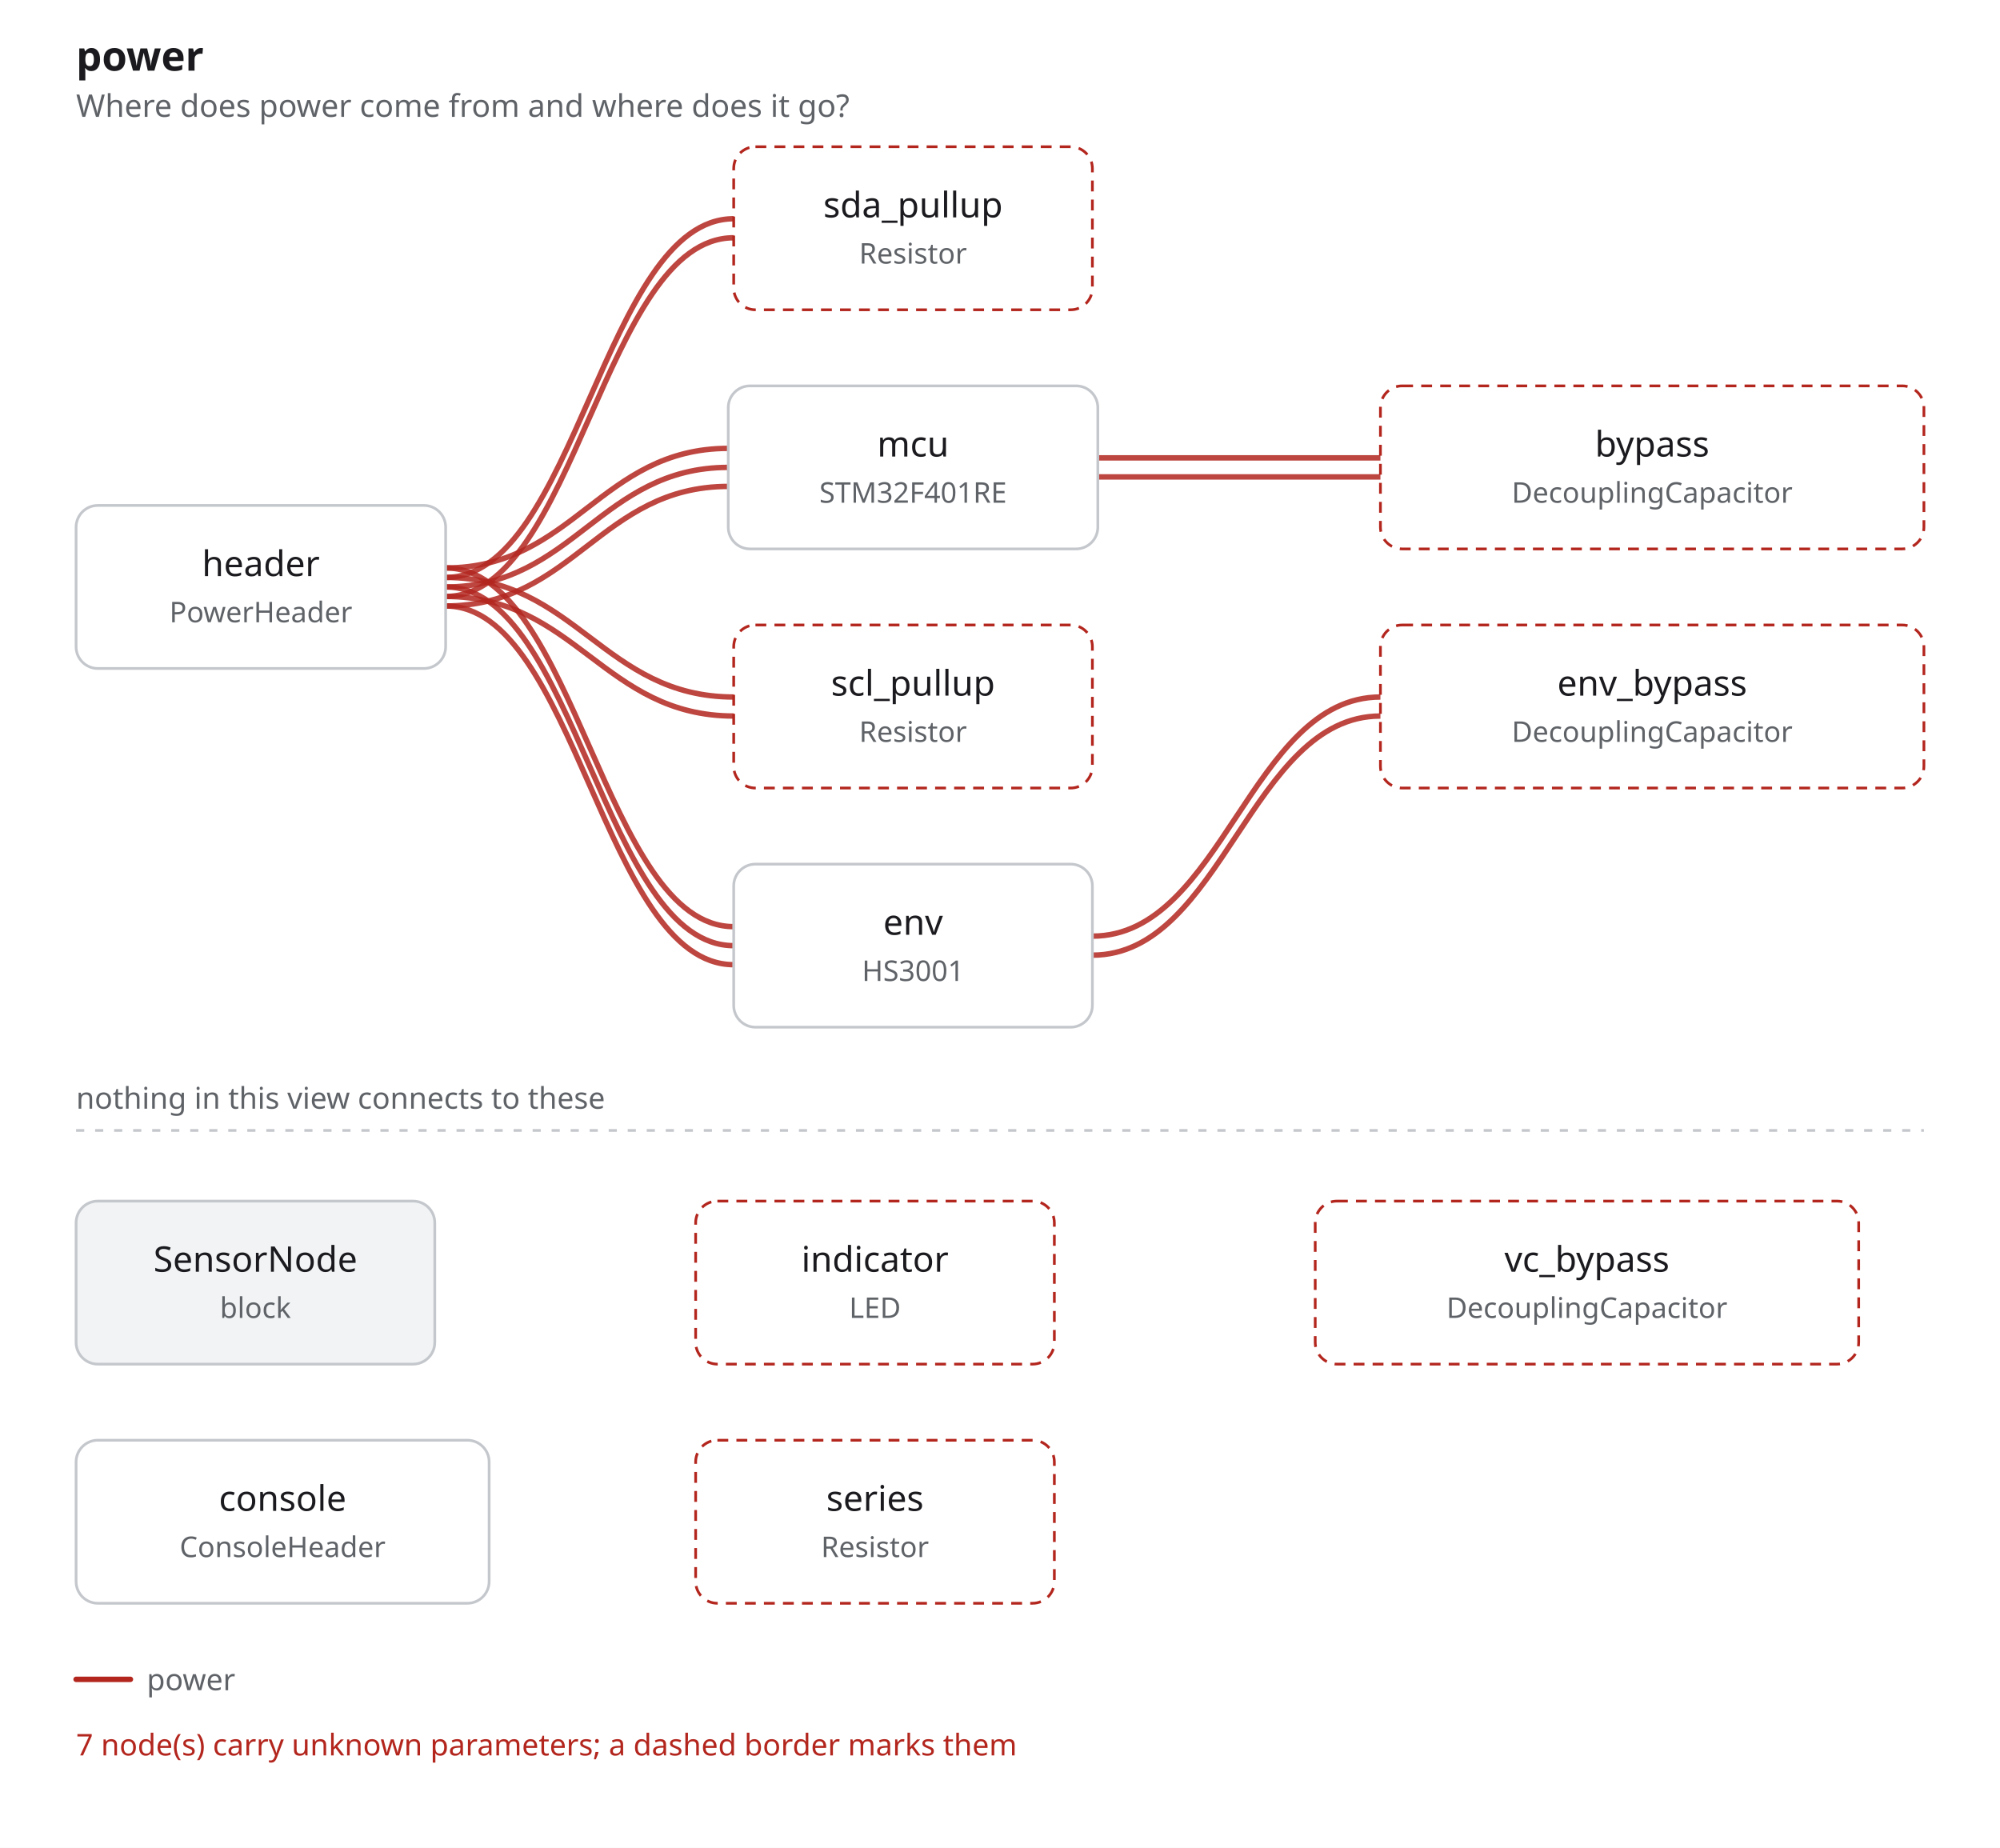
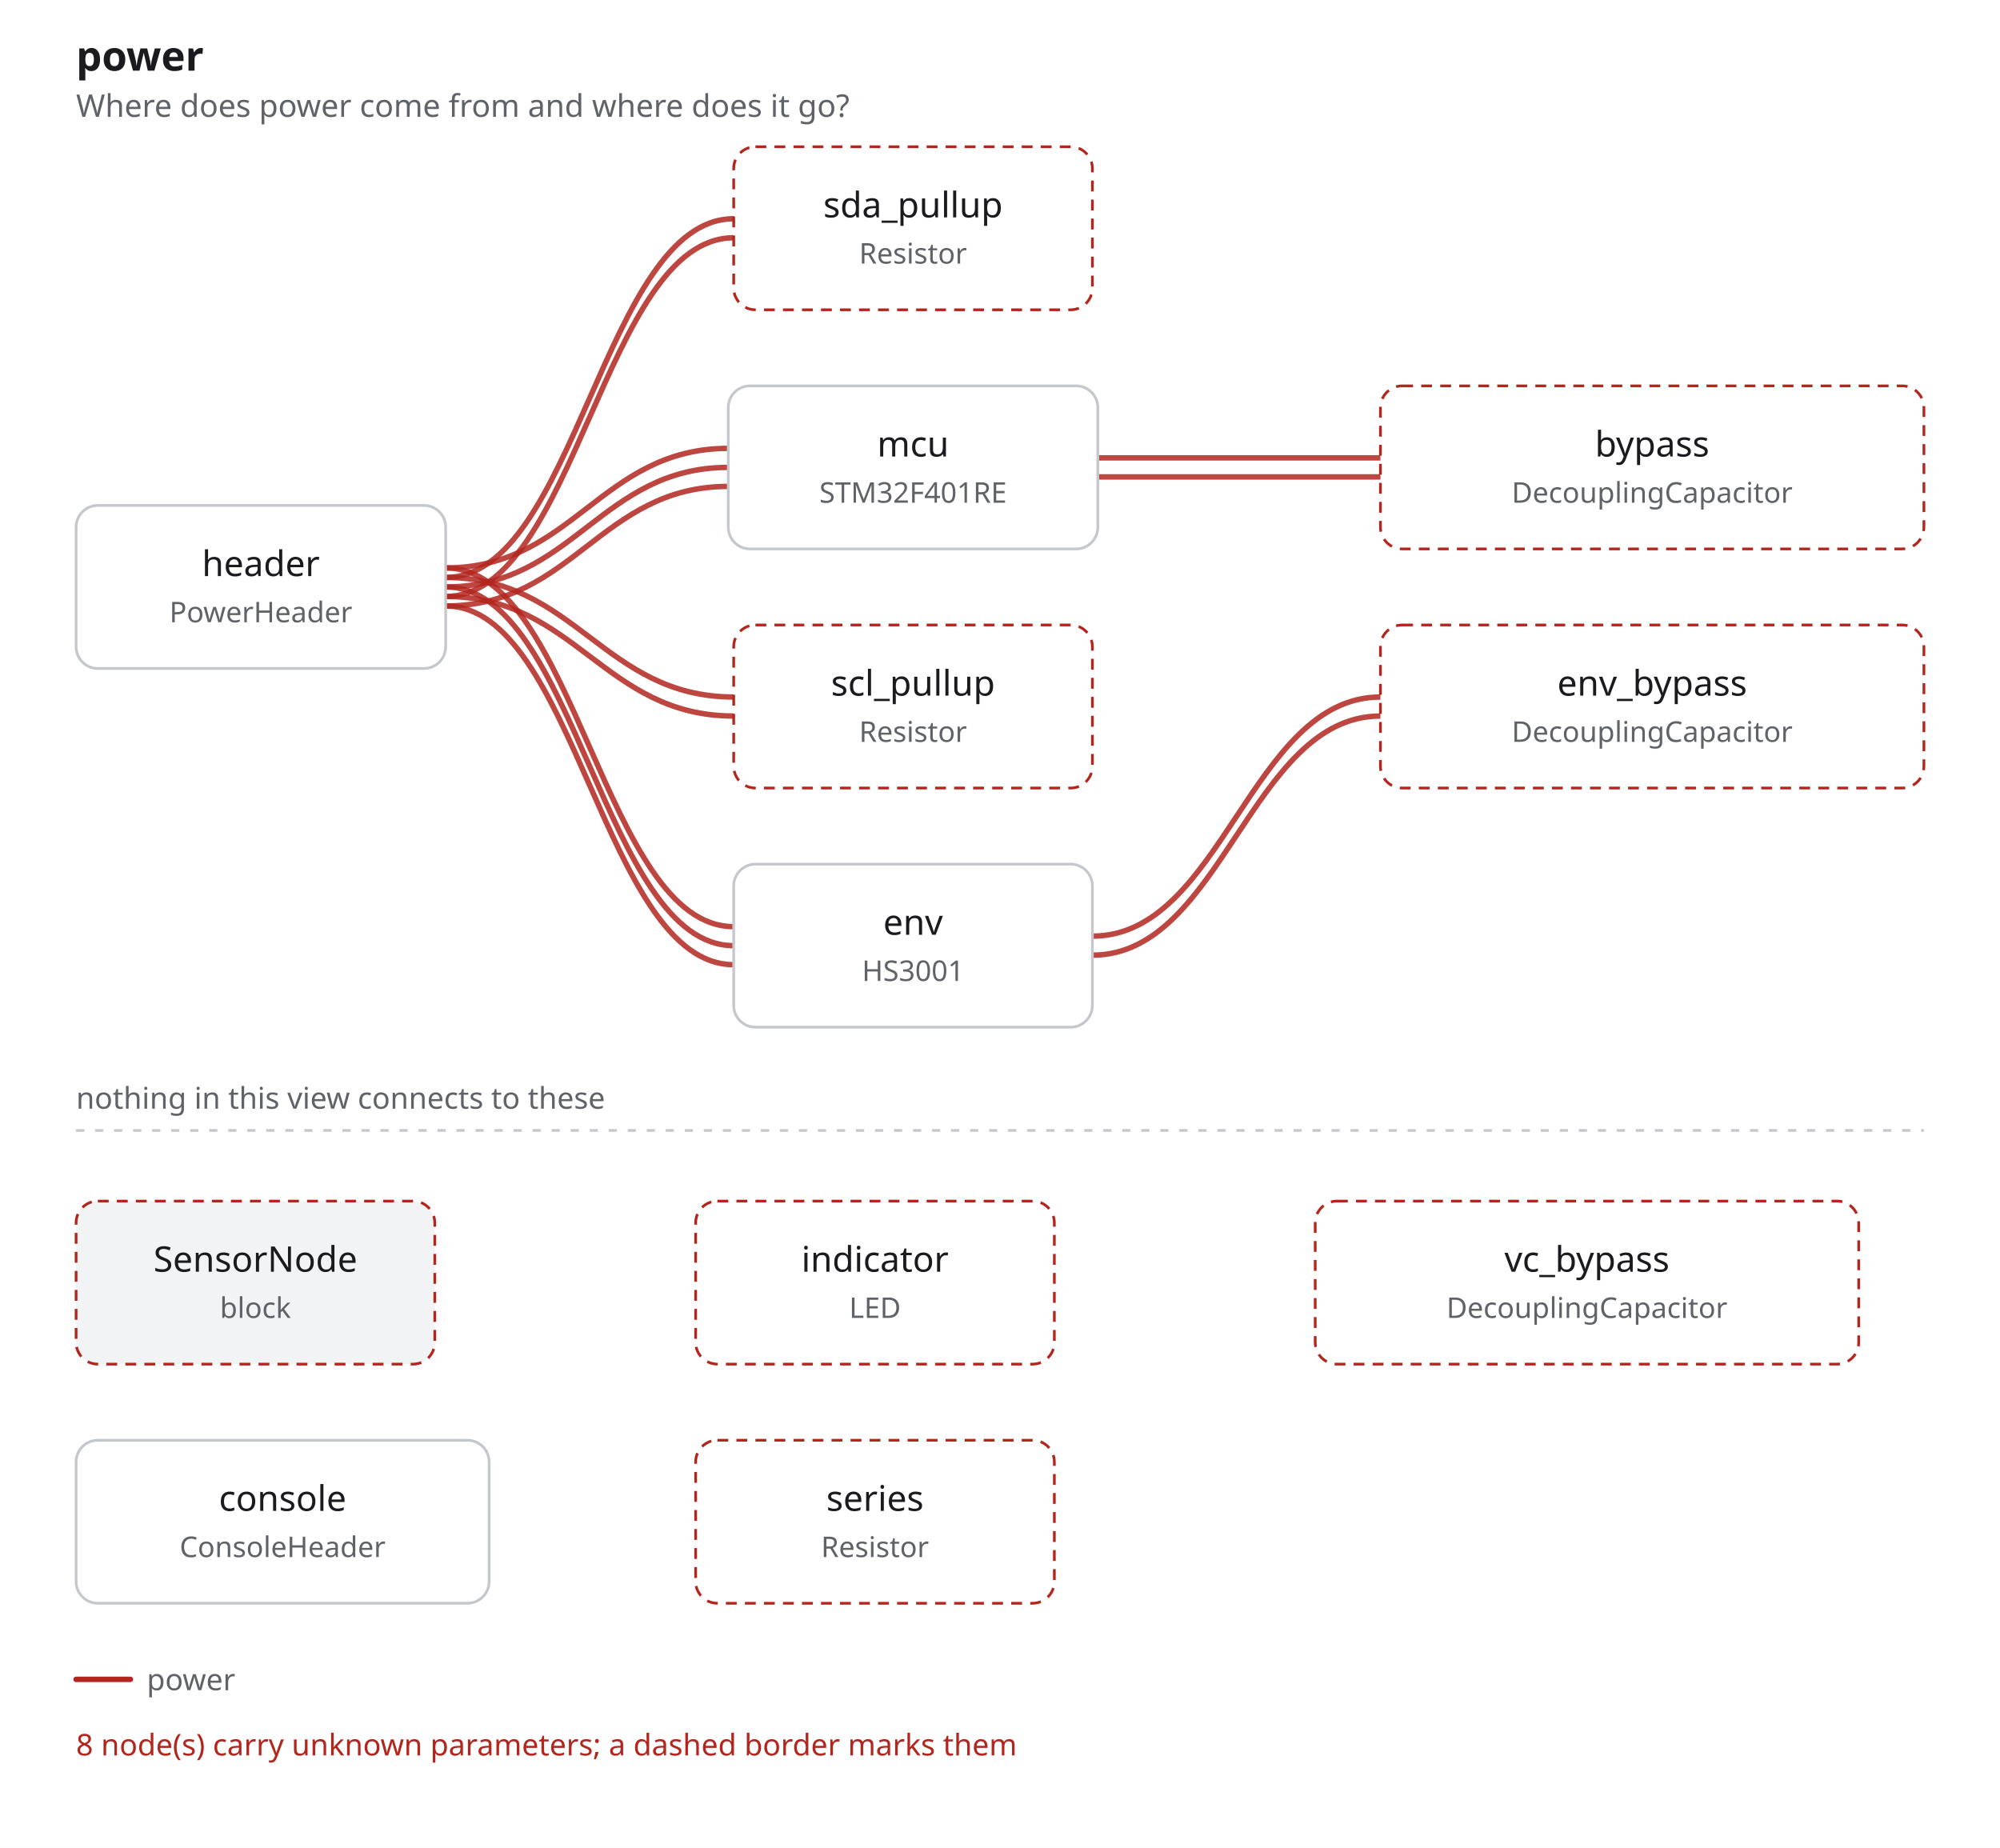
<svg xmlns="http://www.w3.org/2000/svg" width="736" height="680" viewBox="0 0 736 680" font-family="system-ui, sans-serif">
  <rect width="736" height="680" fill="#ffffff" />
  <text x="28" y="26" font-size="15" font-weight="600" fill="#1b1b1f">power</text>
  <text x="28" y="43" font-size="11.5" fill="#5f6368">Where does power come from and where does it go?</text>
  <line x1="28" y1="416" x2="708" y2="416" stroke="#c4c7cc" stroke-width="1" stroke-dasharray="3 4" />
  <text x="28" y="408" font-size="11" fill="#5f6368">nothing in this view connects to these</text>
  <path d="M164.0,212.5 C211.7,212.5 222.3,80.5 270.0,80.5" fill="none" stroke="#b3261e" stroke-width="2" stroke-linecap="round" opacity="0.85" />
  <path d="M164.0,219.5 C211.7,219.5 222.3,87.5 270.0,87.5" fill="none" stroke="#b3261e" stroke-width="2" stroke-linecap="round" opacity="0.85" />
  <path d="M164.0,212.5 C211.7,212.5 222.3,256.5 270.0,256.5" fill="none" stroke="#b3261e" stroke-width="2" stroke-linecap="round" opacity="0.85" />
  <path d="M164.0,219.5 C211.7,219.5 222.3,263.5 270.0,263.5" fill="none" stroke="#b3261e" stroke-width="2" stroke-linecap="round" opacity="0.85" />
  <path d="M164.0,209.0 C210.8,209.0 221.2,165.0 268.0,165.0" fill="none" stroke="#b3261e" stroke-width="2" stroke-linecap="round" opacity="0.85" />
  <path d="M164.0,216.0 C210.8,216.0 221.2,172.0 268.0,172.0" fill="none" stroke="#b3261e" stroke-width="2" stroke-linecap="round" opacity="0.85" />
  <path d="M164.0,223.0 C210.8,223.0 221.2,179.0 268.0,179.0" fill="none" stroke="#b3261e" stroke-width="2" stroke-linecap="round" opacity="0.85" />
  <path d="M164.0,209.0 C211.7,209.0 222.3,341.0 270.0,341.0" fill="none" stroke="#b3261e" stroke-width="2" stroke-linecap="round" opacity="0.85" />
  <path d="M164.0,216.0 C211.7,216.0 222.3,348.0 270.0,348.0" fill="none" stroke="#b3261e" stroke-width="2" stroke-linecap="round" opacity="0.85" />
  <path d="M164.0,223.0 C211.7,223.0 222.3,355.0 270.0,355.0" fill="none" stroke="#b3261e" stroke-width="2" stroke-linecap="round" opacity="0.85" />
  <path d="M404.0,168.5 C450.8,168.5 461.2,168.5 508.0,168.5" fill="none" stroke="#b3261e" stroke-width="2" stroke-linecap="round" opacity="0.85" />
  <path d="M404.0,175.5 C450.8,175.5 461.2,175.5 508.0,175.5" fill="none" stroke="#b3261e" stroke-width="2" stroke-linecap="round" opacity="0.85" />
  <path d="M402.0,344.5 C449.7,344.5 460.3,256.5 508.0,256.5" fill="none" stroke="#b3261e" stroke-width="2" stroke-linecap="round" opacity="0.85" />
  <path d="M402.0,351.5 C449.7,351.5 460.3,263.5 508.0,263.5" fill="none" stroke="#b3261e" stroke-width="2" stroke-linecap="round" opacity="0.85" />
  <g>
-     <rect x="28" y="442" width="132" height="60" rx="8" fill="#f1f3f4" stroke="#c4c7cc" stroke-width="1" />
+     <rect x="28" y="442" width="132" height="60" rx="8" fill="#f1f3f4" stroke="#b3261e" stroke-dasharray="4 3" stroke-width="1" />
    <text x="94" y="468" text-anchor="middle" font-size="13" font-weight="500" fill="#1b1b1f">SensorNode</text>
    <text x="94" y="485" text-anchor="middle" font-size="10.5" fill="#5f6368">block</text>
  </g>
  <g>
    <rect x="270" y="54" width="132" height="60" rx="8" fill="#ffffff" stroke="#b3261e" stroke-dasharray="4 3" stroke-width="1" />
    <text x="336" y="80" text-anchor="middle" font-size="13" font-weight="500" fill="#1b1b1f">sda_pullup</text>
    <text x="336" y="97" text-anchor="middle" font-size="10.5" fill="#5f6368">Resistor</text>
  </g>
  <g>
    <rect x="256" y="442" width="132" height="60" rx="8" fill="#ffffff" stroke="#b3261e" stroke-dasharray="4 3" stroke-width="1" />
    <text x="322" y="468" text-anchor="middle" font-size="13" font-weight="500" fill="#1b1b1f">indicator</text>
    <text x="322" y="485" text-anchor="middle" font-size="10.5" fill="#5f6368">LED</text>
  </g>
  <g>
    <rect x="270" y="230" width="132" height="60" rx="8" fill="#ffffff" stroke="#b3261e" stroke-dasharray="4 3" stroke-width="1" />
    <text x="336" y="256" text-anchor="middle" font-size="13" font-weight="500" fill="#1b1b1f">scl_pullup</text>
    <text x="336" y="273" text-anchor="middle" font-size="10.5" fill="#5f6368">Resistor</text>
  </g>
  <g>
    <rect x="508" y="142" width="200" height="60" rx="8" fill="#ffffff" stroke="#b3261e" stroke-dasharray="4 3" stroke-width="1" />
    <text x="608" y="168" text-anchor="middle" font-size="13" font-weight="500" fill="#1b1b1f">bypass</text>
    <text x="608" y="185" text-anchor="middle" font-size="10.5" fill="#5f6368">DecouplingCapacitor</text>
  </g>
  <g>
    <rect x="484" y="442" width="200" height="60" rx="8" fill="#ffffff" stroke="#b3261e" stroke-dasharray="4 3" stroke-width="1" />
    <text x="584" y="468" text-anchor="middle" font-size="13" font-weight="500" fill="#1b1b1f">vc_bypass</text>
    <text x="584" y="485" text-anchor="middle" font-size="10.5" fill="#5f6368">DecouplingCapacitor</text>
  </g>
  <g>
    <rect x="28" y="530" width="152" height="60" rx="8" fill="#ffffff" stroke="#c4c7cc" stroke-width="1" />
    <text x="104" y="556" text-anchor="middle" font-size="13" font-weight="500" fill="#1b1b1f">console</text>
    <text x="104" y="573" text-anchor="middle" font-size="10.5" fill="#5f6368">ConsoleHeader</text>
  </g>
  <g>
    <rect x="28" y="186" width="136" height="60" rx="8" fill="#ffffff" stroke="#c4c7cc" stroke-width="1" />
    <text x="96" y="212" text-anchor="middle" font-size="13" font-weight="500" fill="#1b1b1f">header</text>
    <text x="96" y="229" text-anchor="middle" font-size="10.5" fill="#5f6368">PowerHeader</text>
  </g>
  <g>
    <rect x="256" y="530" width="132" height="60" rx="8" fill="#ffffff" stroke="#b3261e" stroke-dasharray="4 3" stroke-width="1" />
    <text x="322" y="556" text-anchor="middle" font-size="13" font-weight="500" fill="#1b1b1f">series</text>
    <text x="322" y="573" text-anchor="middle" font-size="10.5" fill="#5f6368">Resistor</text>
  </g>
  <g>
    <rect x="268" y="142" width="136" height="60" rx="8" fill="#ffffff" stroke="#c4c7cc" stroke-width="1" />
    <text x="336" y="168" text-anchor="middle" font-size="13" font-weight="500" fill="#1b1b1f">mcu</text>
    <text x="336" y="185" text-anchor="middle" font-size="10.5" fill="#5f6368">STM32F401RE</text>
  </g>
  <g>
    <rect x="508" y="230" width="200" height="60" rx="8" fill="#ffffff" stroke="#b3261e" stroke-dasharray="4 3" stroke-width="1" />
    <text x="608" y="256" text-anchor="middle" font-size="13" font-weight="500" fill="#1b1b1f">env_bypass</text>
    <text x="608" y="273" text-anchor="middle" font-size="10.5" fill="#5f6368">DecouplingCapacitor</text>
  </g>
  <g>
    <rect x="270" y="318" width="132" height="60" rx="8" fill="#ffffff" stroke="#c4c7cc" stroke-width="1" />
    <text x="336" y="344" text-anchor="middle" font-size="13" font-weight="500" fill="#1b1b1f">env</text>
    <text x="336" y="361" text-anchor="middle" font-size="10.5" fill="#5f6368">HS3001</text>
  </g>
  <line x1="28" y1="618" x2="48" y2="618" stroke="#b3261e" stroke-width="2" stroke-linecap="round" />
  <text x="54" y="622" font-size="11" fill="#5f6368">power</text>
-   <text x="28" y="646" font-size="11" fill="#b3261e">7 node(s) carry unknown parameters; a dashed border marks them</text>
+   <text x="28" y="646" font-size="11" fill="#b3261e">8 node(s) carry unknown parameters; a dashed border marks them</text>
</svg>
